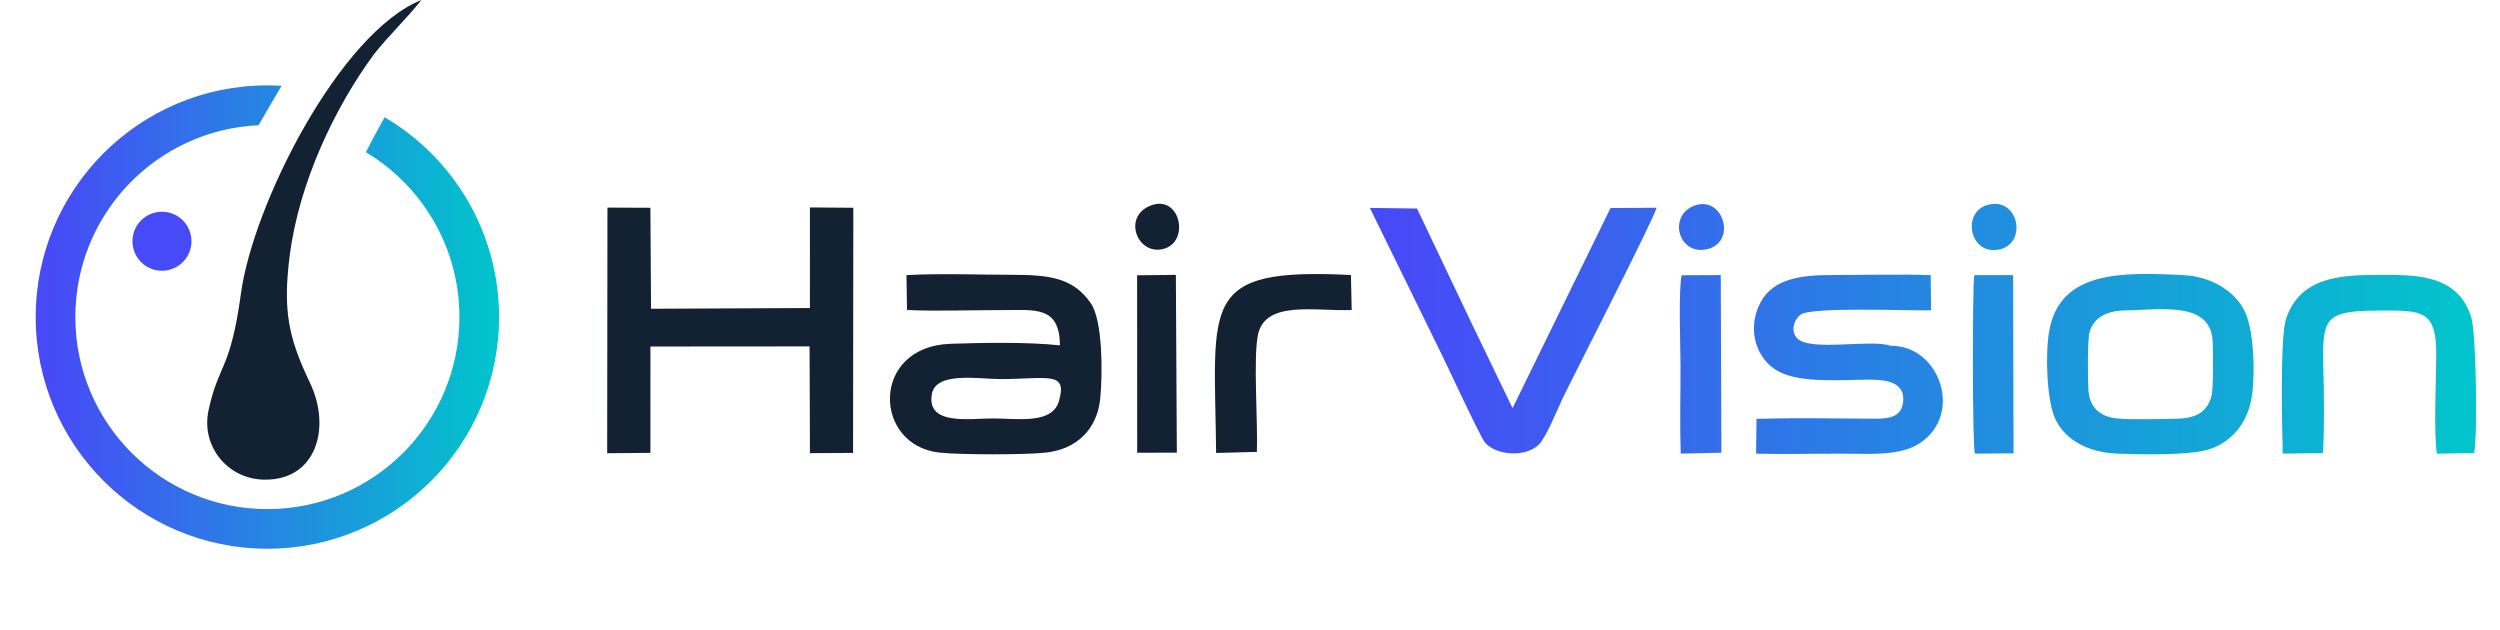
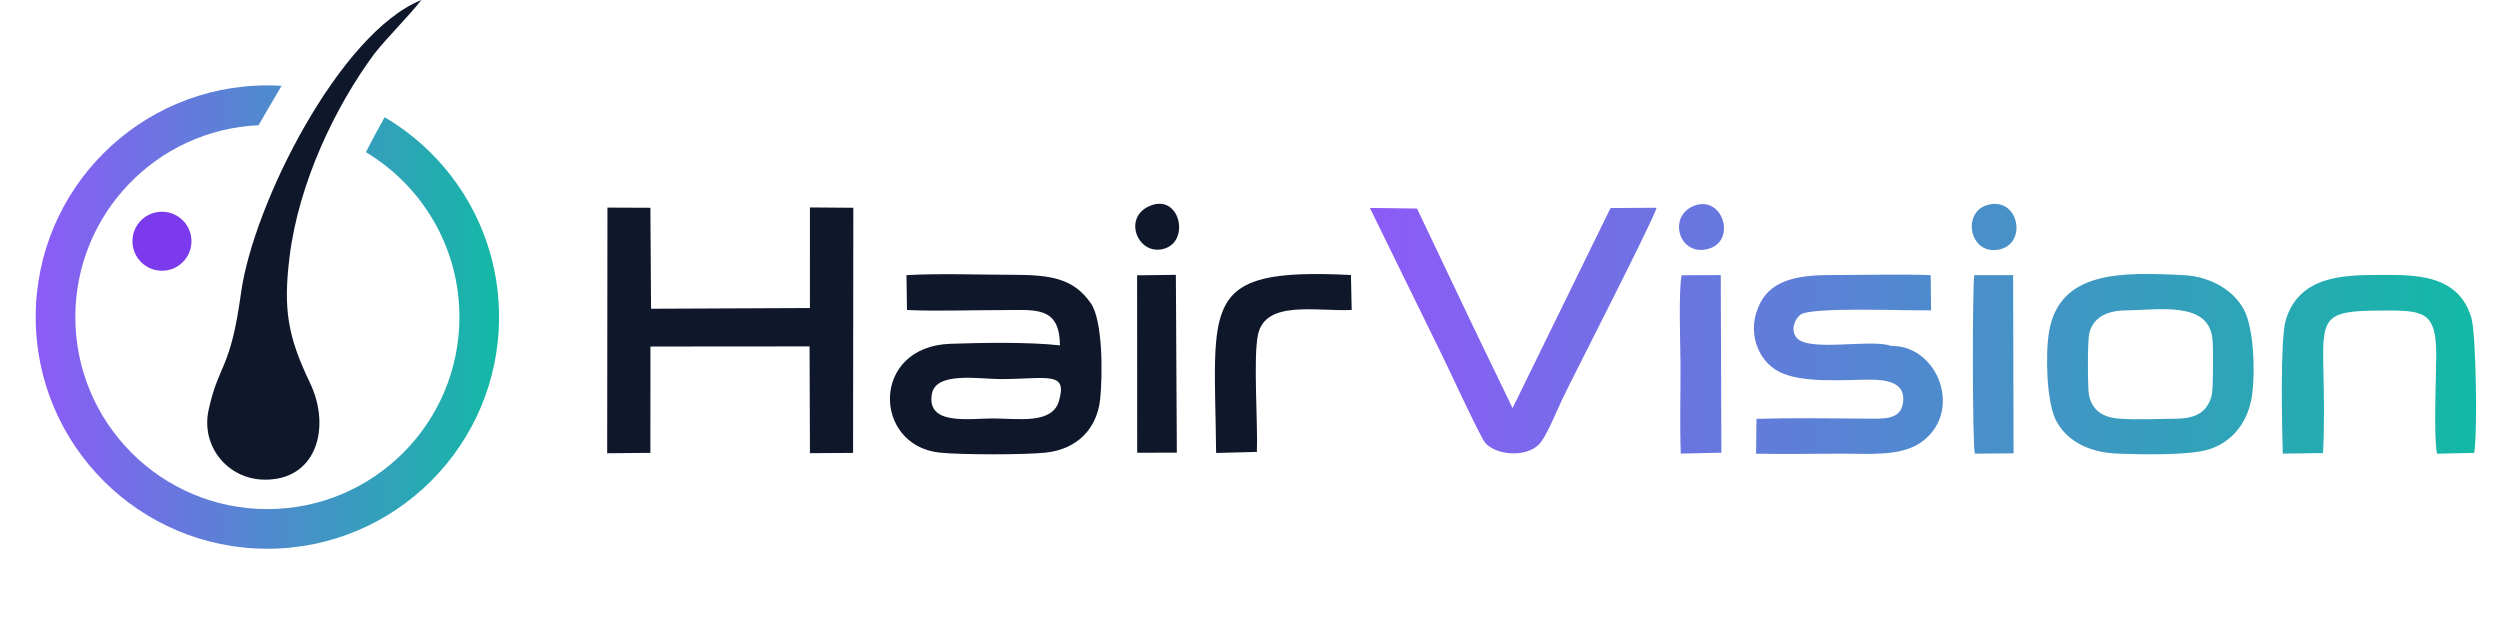
<svg xmlns="http://www.w3.org/2000/svg" xml:space="preserve" width="270px" height="68px" version="1.1" style="shape-rendering:geometricPrecision; text-rendering:geometricPrecision; image-rendering:optimizeQuality; fill-rule:evenodd; clip-rule:evenodd" viewBox="0 0 277148 69929">
  <defs>
    <style type="text/css">
   
    .fil3 {fill:none}
-     .fil0 {fill:#132232}
-     .fil2 {fill:#474AF7}
+     .fil0 {fill:#0F172A}
+     .fil2 {fill:#7C3AED}
    .fil1 {fill:url(#id0)}
   
  </style>
    <linearGradient id="id0" gradientUnits="objectBoundingBox" x1="1.837%" y1="0%" x2="98.829%" y2="0%">
-       <stop offset="0" style="stop-opacity:1; stop-color:#4849F7" />
-       <stop offset="1" style="stop-opacity:1; stop-color:#02C4CC" />
+       <stop offset="0" style="stop-opacity:1; stop-color:#8B5CF6" />
+       <stop offset="1" style="stop-opacity:1; stop-color:#14B8A6" />
    </linearGradient>
  </defs>
  <g id="Layer_x0020_1">
    <path class="fil0" d="M46547 0c-9049,3623 -18685,22656 -20041,32583 -1180,8637 -2477,7762 -3597,12968 -869,4036 2138,7659 6168,7722 5823,94 7472,-5795 5094,-10751 -2445,-5099 -2996,-8143 -2263,-14027 1024,-8230 5077,-16655 9398,-22504 1477,-1881 3765,-4110 5241,-5991z" />
    <g id="_33469638304">
      <path class="fil0" d="M127457 22863c-3169,1329 -1230,5784 1742,4705 2713,-984 1526,-6075 -1742,-4705zm-1411 27422c1468,-4 2935,-9 4402,-14 -36,-6582 -71,-13164 -107,-19746 -1435,18 -2870,35 -4305,52 3,6570 7,13139 10,19708zm13292 -93c122,-3212 -416,-10382 117,-12990 801,-3927 6470,-2592 10413,-2776 -27,-1294 -55,-2588 -83,-3882 -16946,-849 -15145,3038 -14974,19764 1509,-38 3018,-77 4527,-116zm-34042 -12009c-8868,310 -8609,11269 -1226,12082 2310,254 9531,258 11837,3 3440,-382 5693,-2610 6032,-5998 265,-2640 304,-8666 -1053,-10604 -1918,-2739 -4391,-3140 -8632,-3145 -3796,-4 -8008,-172 -11835,34 20,1291 40,2582 60,3873 3324,157 6980,6 10344,15 3825,9 6606,-555 6640,3915 -3401,-385 -8659,-298 -12167,-175zm12058 6363c-760,2608 -4572,1929 -7349,1927 -2557,-2 -7400,825 -6762,-2723 453,-2517 5277,-1648 7580,-1648 5247,0 7516,-939 6531,2444zm-50174 5793c1600,-14 3199,-28 4799,-42 2,-3936 4,-7873 6,-11810 5891,-5 11782,-9 17673,-14 14,3953 28,7905 42,11858 1597,-10 3193,-20 4789,-29 10,-9076 20,-18152 29,-27227 -1607,-12 -3214,-25 -4820,-37 0,3725 -1,7449 -1,11173 -5881,27 -11763,54 -17645,80 -24,-3738 -48,-7477 -72,-11215 -1590,-7 -3180,-14 -4771,-20 -10,9094 -19,18189 -29,27283z" />
      <path class="fil1" d="M245370 43965c-495,1792 -1703,2514 -3932,2538 -1865,20 -4791,145 -6552,-28 -1941,-191 -3063,-1253 -3192,-3123 -76,-1090 -115,-5533 111,-6404 418,-1606 1819,-2428 3901,-2468 4062,-78 9341,-1006 9764,3176 99,976 100,5582 -100,6309zm4484 0c388,-2607 216,-7511 -891,-9577 -1108,-2068 -3576,-3669 -6706,-3830 -6919,-355 -13748,-484 -14925,6221 -447,2546 -276,7741 690,9772 1067,2243 3511,3693 6867,3829 2526,102 8072,223 10247,-488 2486,-813 4272,-2926 4718,-5927zm7899 6354c640,-14540 -2287,-15784 6369,-15828 4709,-23 6220,-27 6201,4977 -10,2486 -305,8840 80,10920l4131 -87c382,-1996 227,-13203 -309,-15007 -1473,-4962 -6492,-4768 -10307,-4758 -3847,11 -8790,75 -10302,4982 -649,2108 -418,11982 -341,14866l4478 -65zm-94541 -14365l-714 -9 781 1422 -1799 27c-172,352 -245,653 -428,1001l-1647 38c802,1556 4733,10110 5283,10739 1214,1390 4426,1669 5940,230 824,-784 2047,-3845 2653,-5121 970,-2045 10102,-19853 10454,-21208l-5120 33 -10879 22224 -4524 -9376zm44251 6209l-979 -447c887,-1360 1430,-1305 2439,-1851 -181,-689 -203,-308 -384,-992 775,-122 471,-182 1209,-459 -2177,-816 -9204,732 -10485,-930 -693,-899 -161,-2076 453,-2535 1205,-903 12019,-410 14501,-486l-43 -3906c-3573,-128 -7364,-5 -10963,-11 -3516,-6 -6554,436 -7935,3040 -1636,3085 -369,6443 2038,7690 2526,1309 7020,899 10149,887zm0 0c1792,8 3837,302 3658,2380 -185,2151 -2138,1967 -4231,1950 -3933,-32 -8063,-90 -12064,25l-45 3869c3176,76 6466,-7 9657,-2 2897,5 6314,299 8527,-1164 4932,-3260 2125,-10913 -3217,-10807 -738,277 -434,337 -1209,459 181,684 203,303 384,992 -1009,546 -1552,491 -2439,1851l979 447zm-20946 -11592c-364,1517 -138,7913 -129,9919 13,3255 -95,6619 30,9889l4509 -100 -69 -19728 -4341 20zm32497 -15c-223,1536 -209,18918 65,19827l4300 -34 -49 -19789 -4316 -4zm-59609 7877l1647 -38c183,-348 256,-649 428,-1001l1799 -27 -781 -1422 714 9 -6089 -12793 -5235 -68 7517 15340zm61071 -15669c-2905,808 -1983,5741 1415,4920 3041,-735 2043,-5882 -1415,-4920zm-32567 86c-3039,1163 -1659,5752 1622,4774 3113,-929 1535,-5981 -1622,-4774z" />
    </g>
    <path class="fil1" d="M29440 9482c531,0 1057,18 1579,50 -852,1441 -1786,3014 -2555,4376 -11326,511 -20352,9854 -20352,21305 0,11780 9549,21329 21328,21329 11780,0 21329,-9549 21329,-21329 0,-7780 -4167,-14587 -10391,-18312 622,-1220 1364,-2595 2085,-3883 7604,4471 12709,12736 12709,22195 0,14211 -11521,25732 -25732,25732 -14211,0 -25731,-11521 -25731,-25732 0,-14211 11520,-25731 25731,-25731z" />
    <circle class="fil2" cx="17732" cy="26793" r="3278" />
    <rect class="fil3" width="277148" height="69930" />
  </g>
</svg>
